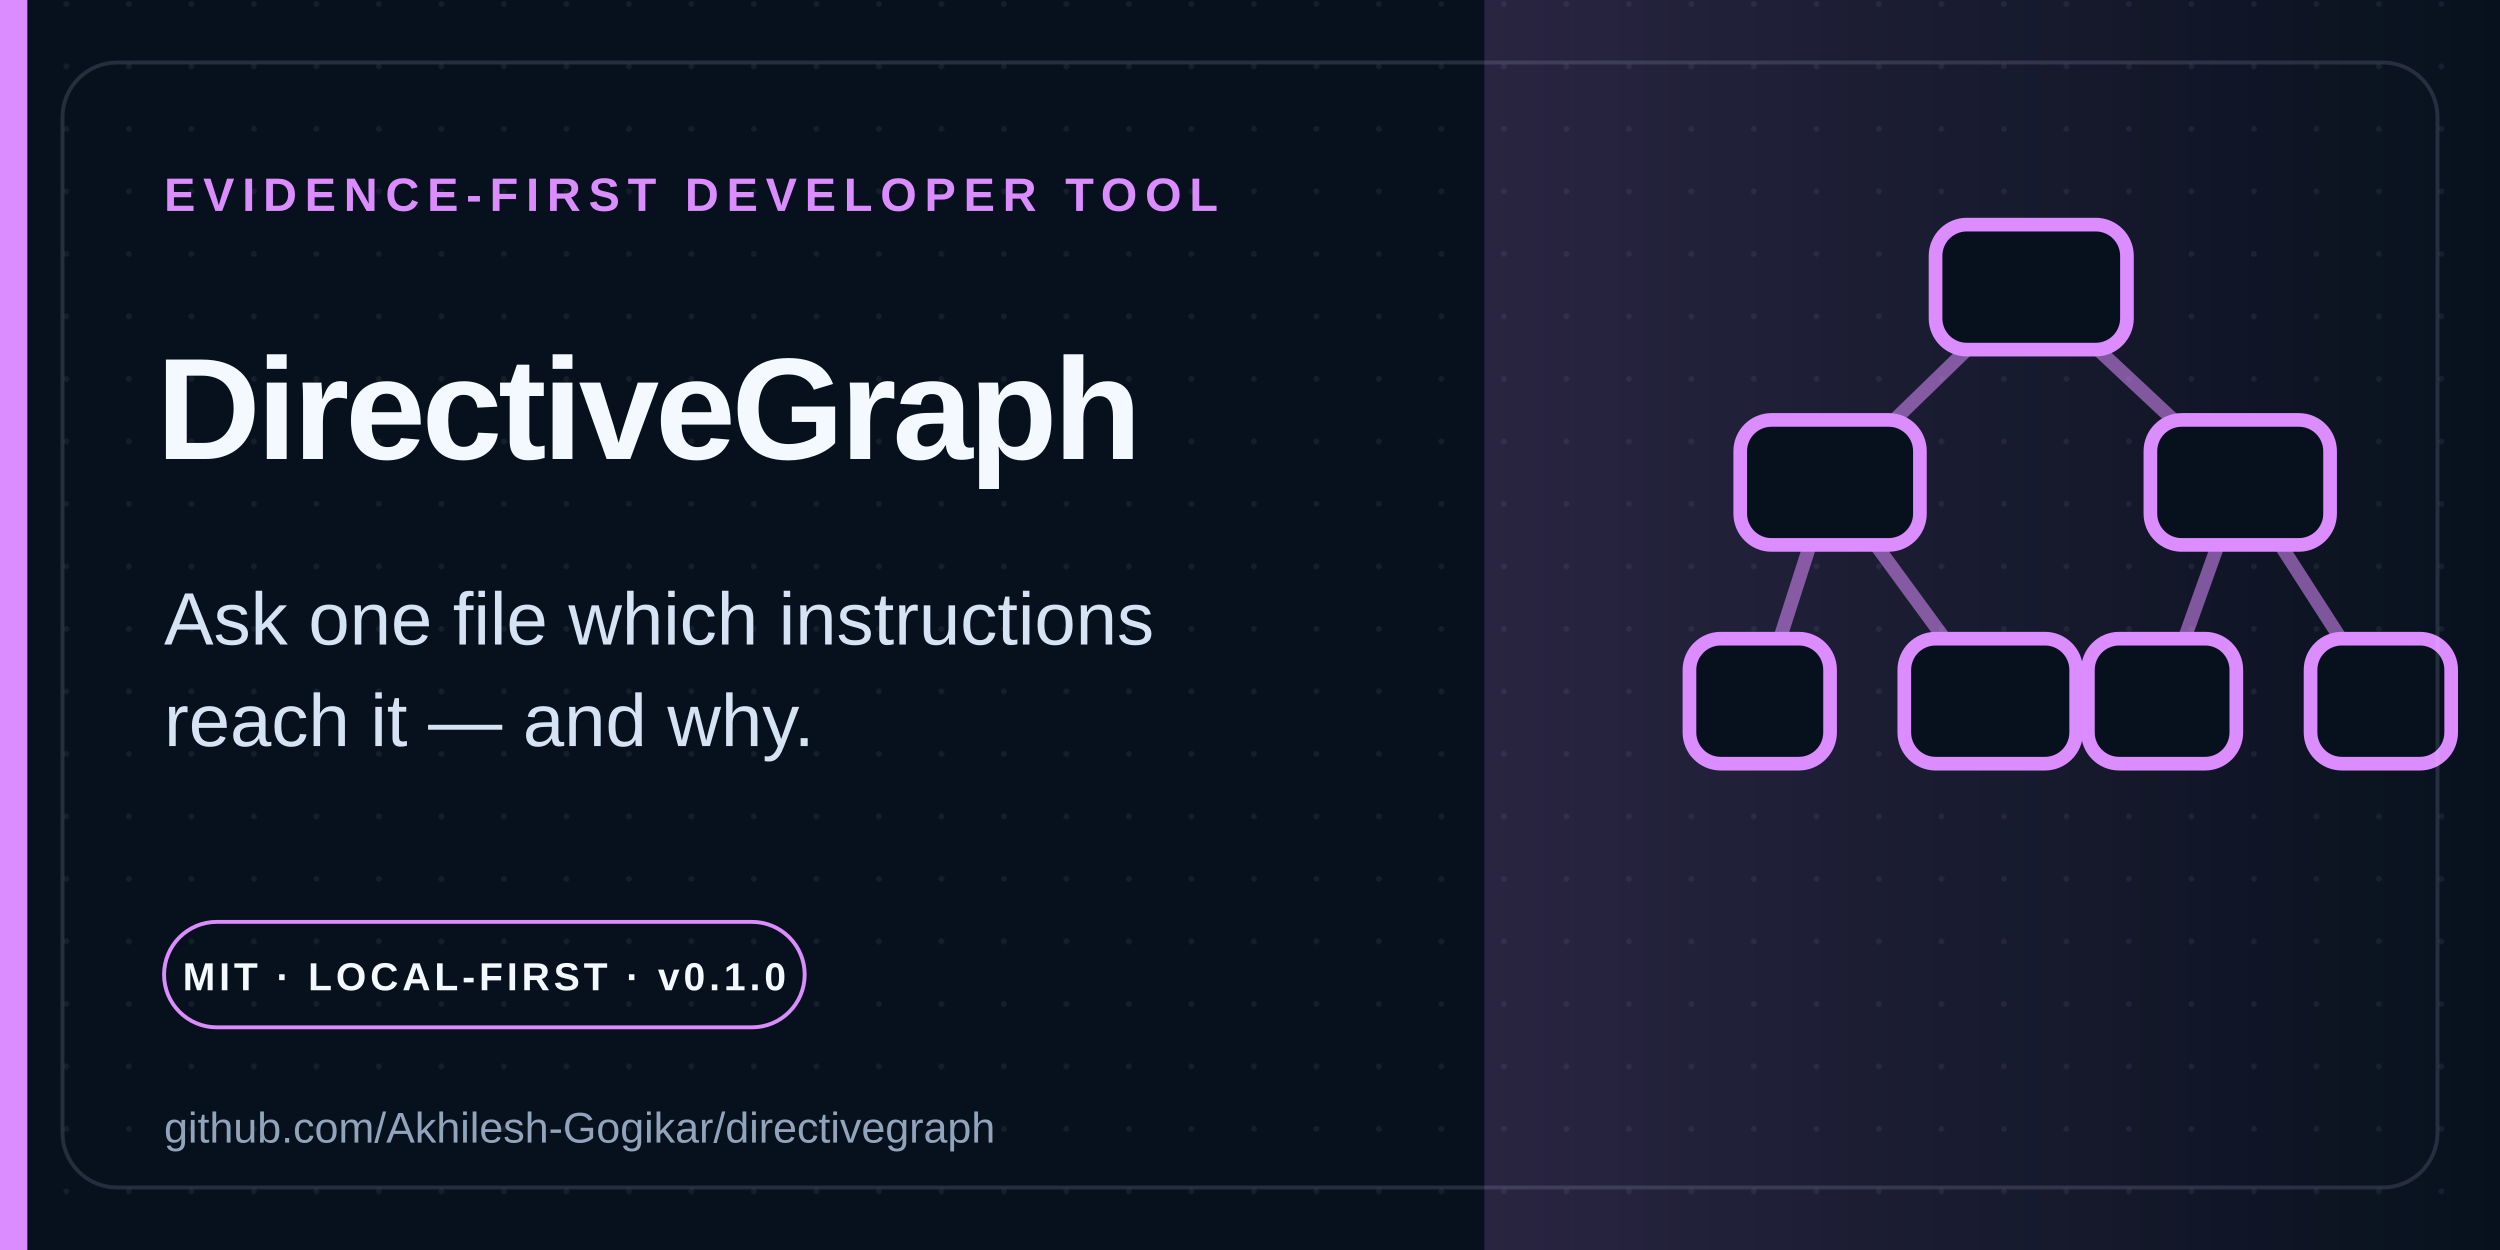
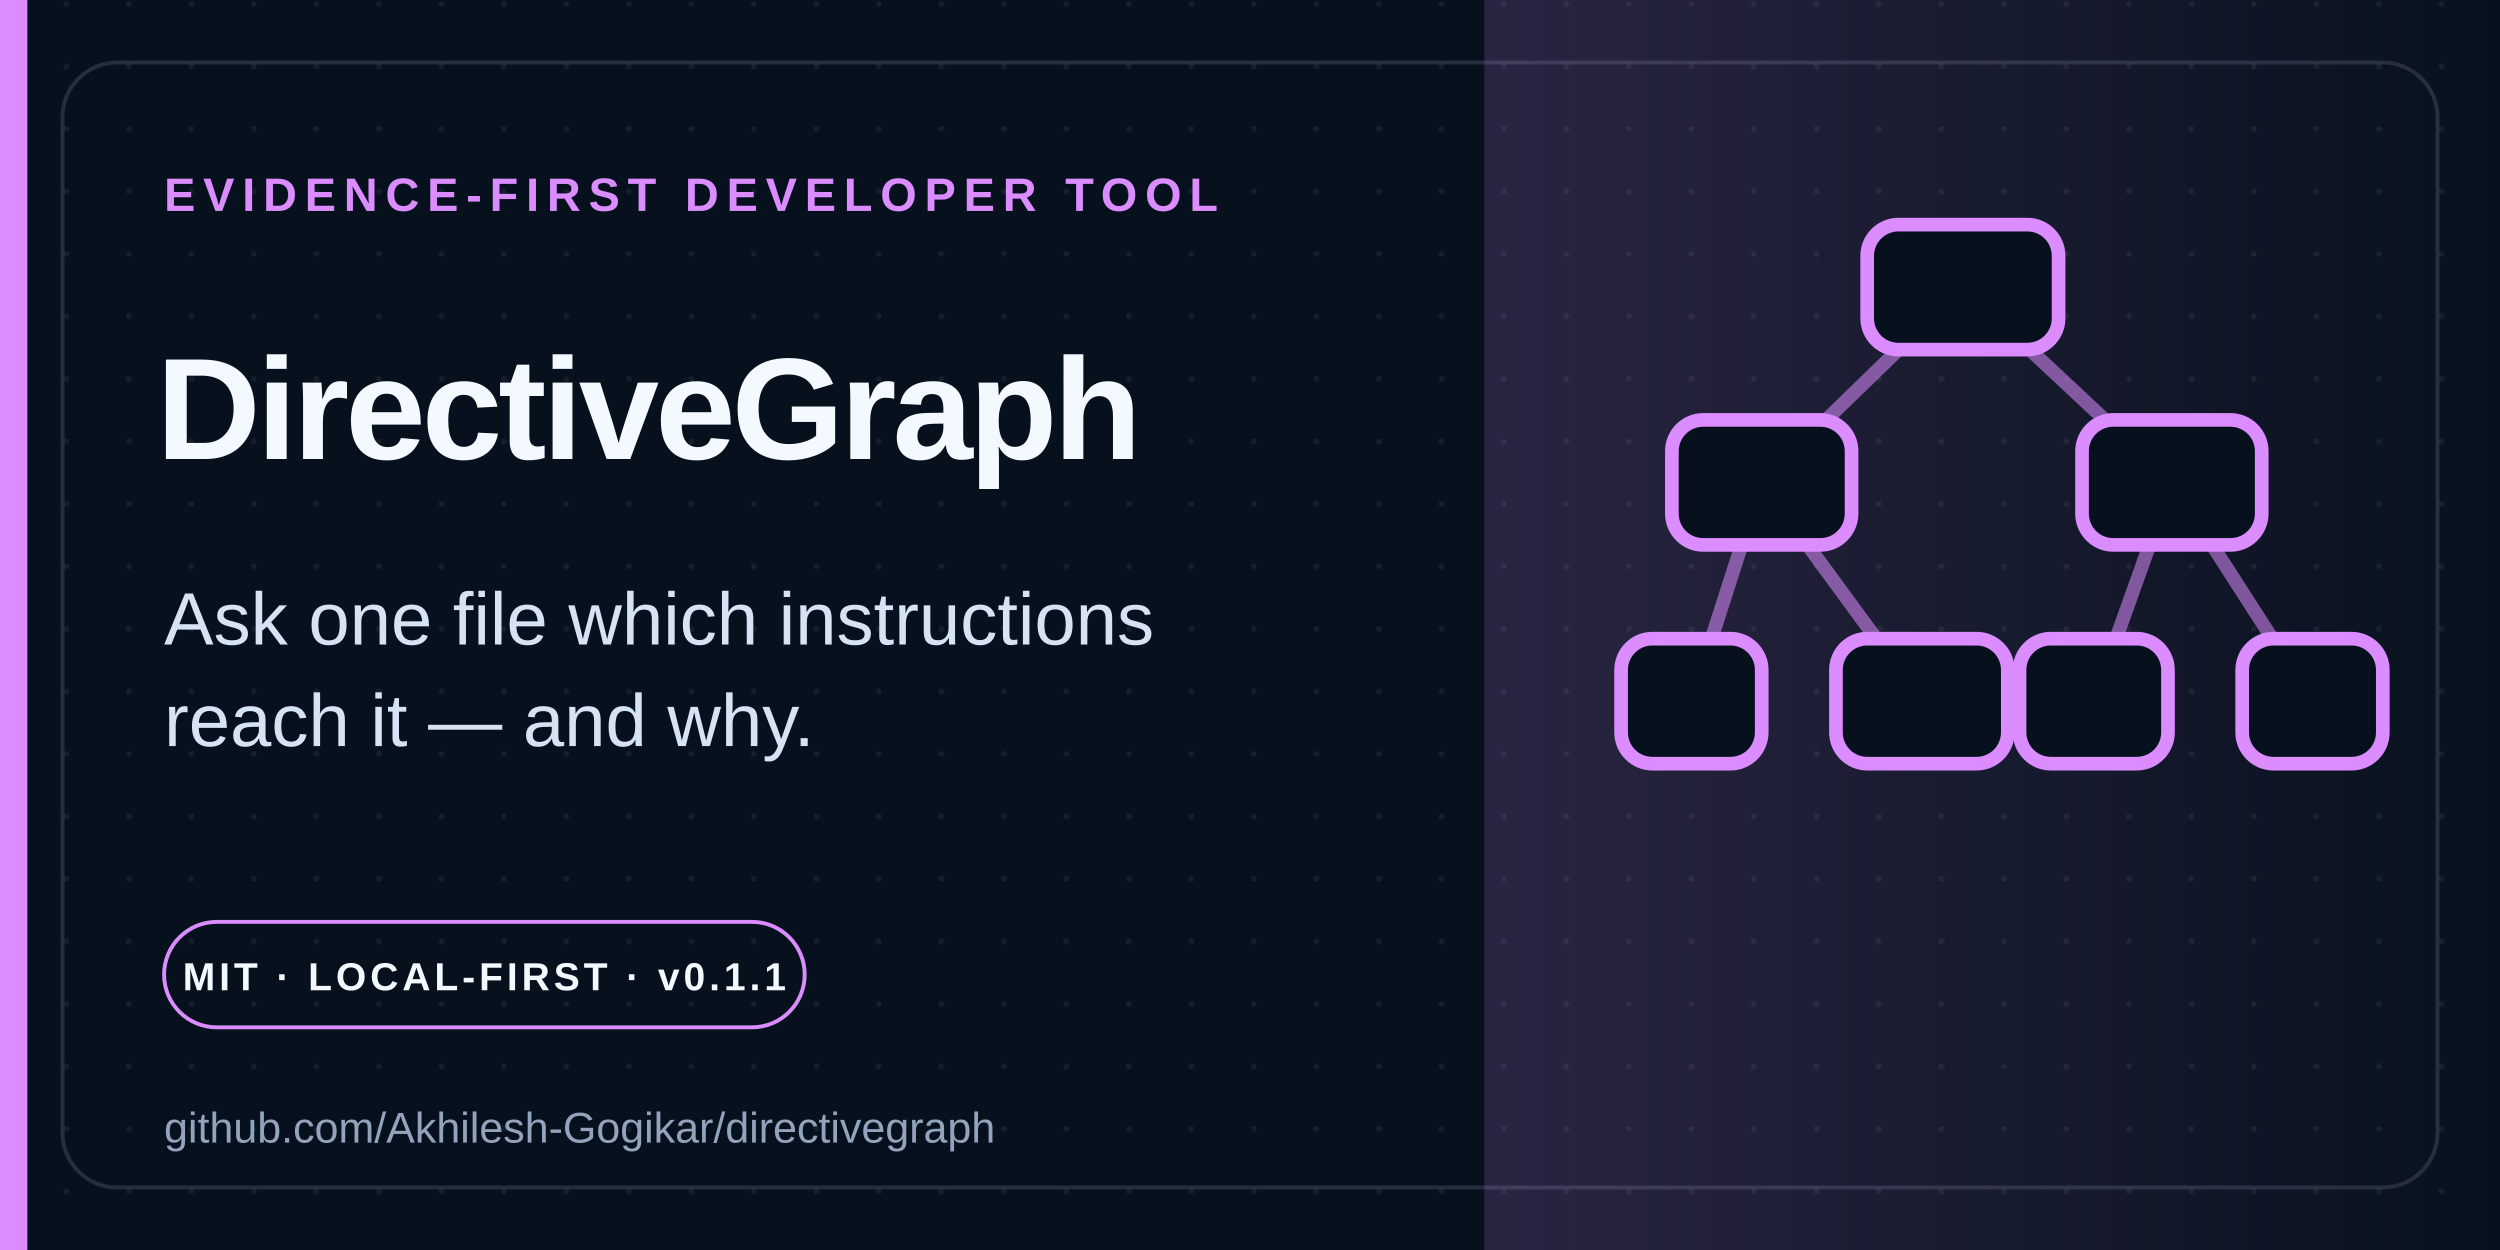
<svg xmlns="http://www.w3.org/2000/svg" width="1280" height="640" viewBox="0 0 1280 640" role="img" aria-labelledby="title desc">
  <rect width="1280" height="640" fill="#07111d" />
  <defs>
    <pattern id="dots" width="32" height="32" patternUnits="userSpaceOnUse">
      <circle cx="2" cy="2" r="1.5" fill="#d6e3ff" opacity=".07" />
    </pattern>
    <linearGradient id="fade" x1="0" x2="1">
      <stop stop-color="#DB8CFF" stop-opacity=".16" />
      <stop offset="1" stop-color="#DB8CFF" stop-opacity="0" />
    </linearGradient>
  </defs>
  <rect width="1280" height="640" fill="url(#dots)" />
  <rect width="14" height="640" fill="#DB8CFF" />
  <rect x="760" width="520" height="640" fill="url(#fade)" />
  <text x="84" y="108" fill="#DB8CFF" font-family="Arial, sans-serif" font-size="24" font-weight="700" letter-spacing="4">EVIDENCE-FIRST DEVELOPER TOOL</text>
  <text x="80" y="235" fill="#F4F8FF" font-family="Arial, sans-serif" font-size="74" font-weight="700" letter-spacing="-2">DirectiveGraph</text>
  <text x="84" y="330" fill="#D6E3F4" font-family="Arial, sans-serif" font-size="38" font-weight="400">
    <tspan x="84">Ask one file which instructions</tspan>
    <tspan x="84" dy="52">reach it — and why.</tspan>
  </text>
  <g transform="translate(84 472)">
    <rect width="328" height="54" rx="27" fill="none" stroke="#DB8CFF" stroke-width="2" />
-     <text x="164" y="35" text-anchor="middle" fill="#F4F8FF" font-family="Arial, sans-serif" font-size="20" font-weight="700" letter-spacing="2">MIT · LOCAL-FIRST · v0.1.0</text>
+     <text x="164" y="35" text-anchor="middle" fill="#F4F8FF" font-family="Arial, sans-serif" font-size="20" font-weight="700" letter-spacing="2">MIT · LOCAL-FIRST · v0.1.1</text>
  </g>
  <text x="84" y="585" fill="#91A4BC" font-family="Arial, sans-serif" font-size="22">github.com/Akhilesh-Gogikar/directivegraph</text>
-   <g transform="translate(865 105)" stroke="#DB8CFF" stroke-width="7" stroke-linecap="round" stroke-linejoin="round">
+   <g transform="translate(830 105)" stroke="#DB8CFF" stroke-width="7" stroke-linecap="round" stroke-linejoin="round">
    <g fill="none" opacity=".55">
      <path d="M175 42L72 142M175 42l107 100M72 142l-36 112M72 142l82 112M282 142l-40 112M282 142l72 112M154 254h88" />
    </g>
    <g fill="#07111d">
      <rect x="126" y="10" width="98" height="64" rx="16" />
      <rect x="26" y="110" width="92" height="64" rx="16" />
      <rect x="236" y="110" width="92" height="64" rx="16" />
      <rect x="0" y="222" width="72" height="64" rx="16" />
      <rect x="110" y="222" width="88" height="64" rx="16" />
      <rect x="204" y="222" width="76" height="64" rx="16" />
      <rect x="318" y="222" width="72" height="64" rx="16" />
    </g>
  </g>
  <rect x="32" y="32" width="1216" height="576" rx="28" fill="none" stroke="#D6E3FF" stroke-opacity=".14" stroke-width="2" />
</svg>
